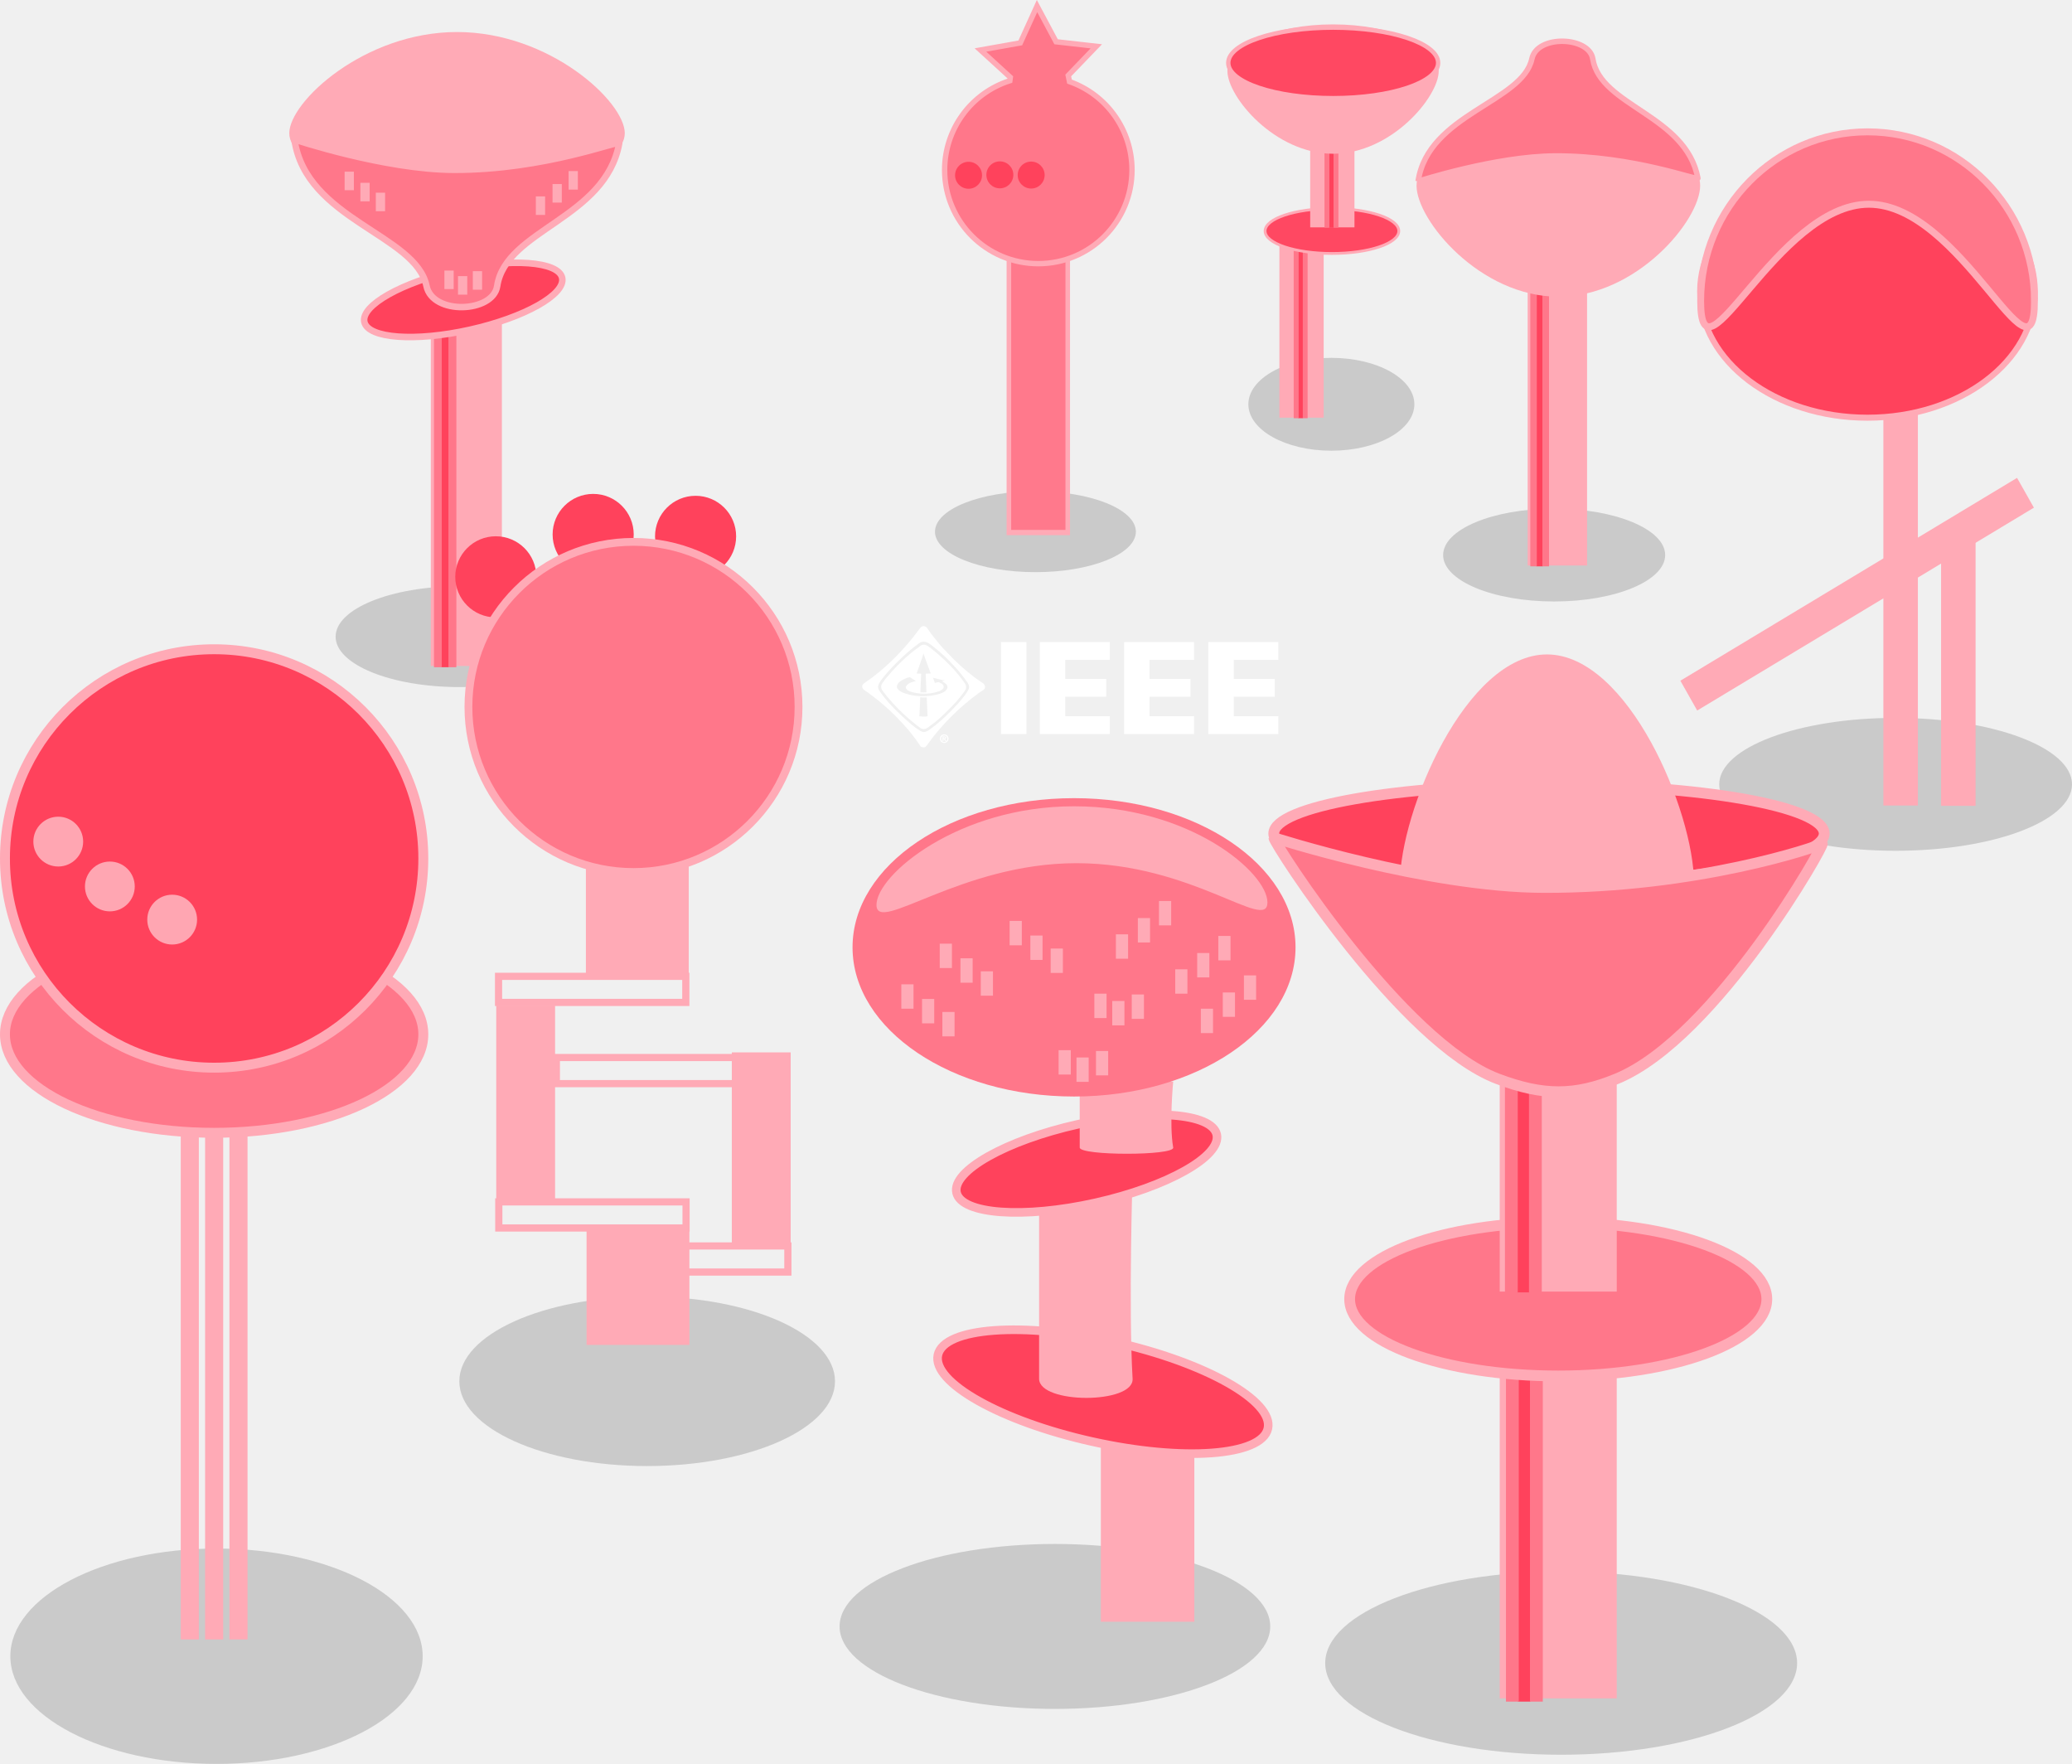
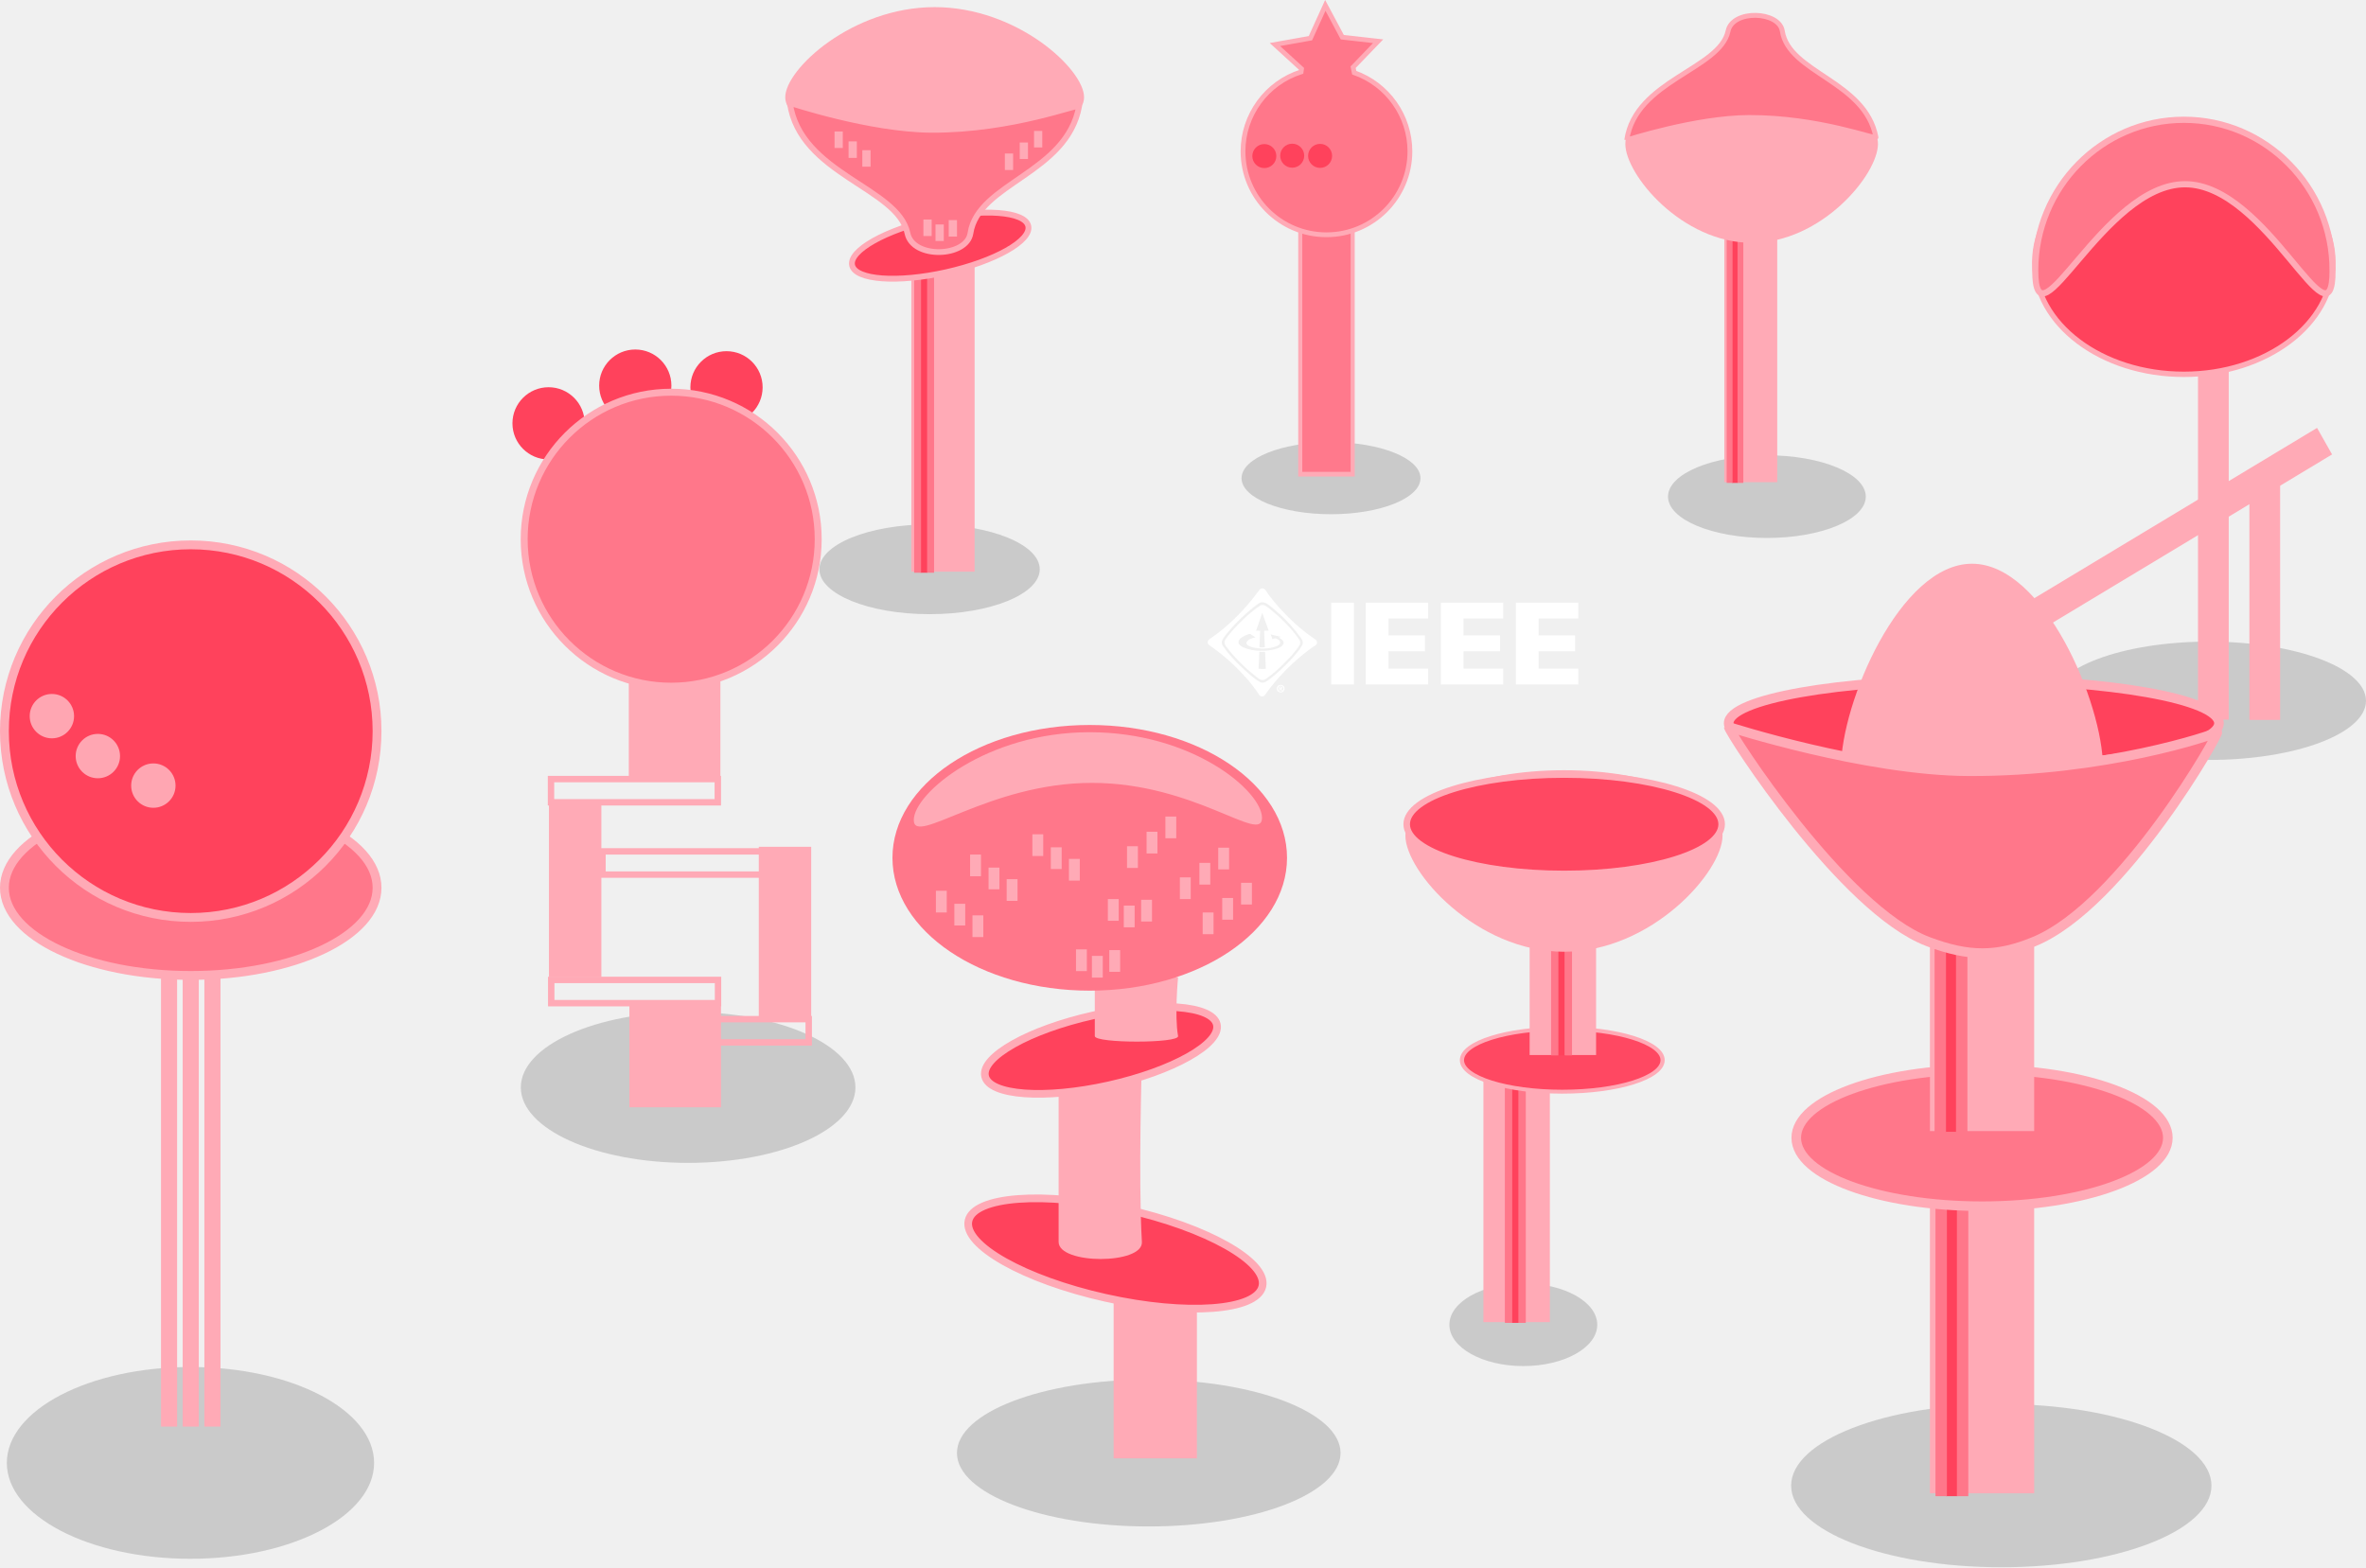
- <svg xmlns="http://www.w3.org/2000/svg" width="265.302mm" height="225.813mm" viewBox="0 0 265.302 225.813" version="1.1" id="svg5">
+ <svg xmlns="http://www.w3.org/2000/svg" width="340.117mm" height="225.323mm" viewBox="0 0 340.117 225.323" version="1.1" id="svg5">
  <defs id="defs2" />
-   <g id="layer1" transform="translate(-360.3483,-172.6756)">
+   <g id="layer1" transform="translate(-285.5329,-172.334)">
    <g id="g8440">
      <ellipse style="opacity:0.2;fill:#333333;stroke-width:4" id="path8419" cx="419.161" cy="254.18" rx="15.839" ry="6.453" />
-       <ellipse style="opacity:0.2;fill:#333333;stroke-width:4" id="path8421" cx="388.07" cy="384.703" rx="26.398" ry="13.786" />
-       <ellipse style="opacity:0.2;fill:#333333;stroke-width:4.491" id="path8423" cx="443.212" cy="349.506" rx="24.051" ry="10.852" />
-       <ellipse style="opacity:0.2;fill:#333333;stroke-width:4.536" id="path8425" cx="495.421" cy="380.89" rx="27.571" ry="10.559" />
-       <ellipse style="opacity:0.2;fill:#333333;stroke-width:3.419" id="path8427" cx="560.242" cy="385.583" rx="30.211" ry="11.732" />
+       <ellipse style="opacity:0.2;fill:#333333;stroke-width:4" id="path8421" cx="312.913" cy="382.653" rx="26.398" ry="13.786" />
+       <ellipse style="opacity:0.2;fill:#333333;stroke-width:4.491" id="path8423" cx="384.453" cy="328.667" rx="24.051" ry="10.852" />
+       <ellipse style="opacity:0.2;fill:#333333;stroke-width:4.536" id="path8425" cx="450.668" cy="381.231" rx="27.571" ry="10.559" />
+       <ellipse style="opacity:0.2;fill:#333333;stroke-width:3.419" id="path8427" cx="573.224" cy="385.924" rx="30.211" ry="11.732" />
      <ellipse style="opacity:0.2;fill:#333333;stroke-width:4" id="path8429" cx="603.065" cy="273.085" rx="22.585" ry="8.506" />
-       <ellipse style="opacity:0.2;fill:#333333;stroke-width:2.294" id="path8429-8" cx="530.818" cy="224.431" rx="10.628" ry="5.944" />
-       <ellipse style="opacity:0.2;fill:#333333;stroke-width:2.653" id="path8429-8-9" cx="559.344" cy="243.733" rx="14.215" ry="5.944" />
-       <ellipse style="opacity:0.2;fill:#333333;stroke-width:3.087" id="path8431" cx="492.926" cy="240.743" rx="12.861" ry="5.18" />
+       <ellipse style="opacity:0.2;fill:#333333;stroke-width:2.294" id="path8429-8" cx="504.513" cy="362.789" rx="10.628" ry="5.944" />
+       <ellipse style="opacity:0.2;fill:#333333;stroke-width:2.653" id="path8429-8-9" cx="539.529" cy="243.733" rx="14.215" ry="5.944" />
+       <ellipse style="opacity:0.2;fill:#333333;stroke-width:3.087" id="path8431" cx="476.87" cy="241.085" rx="12.861" ry="5.18" />
+     </g>
+     <g id="g23737" transform="matrix(1.255418,0,0,1.174186,-24.71943,301.1881)">
+       <g id="g49278-0-0" transform="matrix(0.7012619,0,0,0.7053571,121.4154,15.16289)">
+         <rect style="fill:#ffaab6;fill-opacity:1;stroke:none;stroke-width:0.792;stroke-dasharray:none;stroke-opacity:1" id="rect45972-7" width="10.849" height="44.318" x="421.489" y="8.109" />
+         <g id="g46575-8" transform="matrix(0.4079217,0,0,1,253.2351,-0.1322917)">
+           <rect style="fill:#ff425c;fill-opacity:1;stroke:none;stroke-width:0.41;stroke-dasharray:none;stroke-opacity:1" id="rect45972-9-0" width="2.91" height="44.318" x="423.737" y="8.373" />
+           <rect style="fill:#ff778a;fill-opacity:1;stroke:none;stroke-width:0.41;stroke-dasharray:none;stroke-opacity:1" id="rect45972-9-1-0" width="2.91" height="44.318" x="426.515" y="8.373" />
+           <rect style="fill:#ff778a;fill-opacity:1;stroke:none;stroke-width:0.41;stroke-dasharray:none;stroke-opacity:1" id="rect45972-9-1-1-9" width="2.91" height="44.318" x="421.052" y="8.373" />
+         </g>
+       </g>
+       <ellipse style="fill:#ff4862;fill-opacity:1;stroke:#ffaab6;stroke-width:0.478;stroke-dasharray:none;stroke-opacity:1" id="path19496-9" cx="426.019" cy="20.068" rx="11.488" ry="3.861" />
+       <g id="g49278-1" transform="matrix(0.7012619,0,0,0.3392857,126.7085,1.653363)">
+         <rect style="fill:#ffaab6;fill-opacity:1;stroke:none;stroke-width:0.792;stroke-dasharray:none;stroke-opacity:1" id="rect45972-3" width="10.849" height="44.318" x="421.489" y="8.109" />
+         <g id="g46575-9" transform="matrix(0.4079217,0,0,1,253.2351,-0.1322917)">
+           <rect style="fill:#ff425c;fill-opacity:1;stroke:none;stroke-width:0.41;stroke-dasharray:none;stroke-opacity:1" id="rect45972-9-5" width="2.91" height="44.318" x="423.737" y="8.373" />
+           <rect style="fill:#ff778a;fill-opacity:1;stroke:none;stroke-width:0.41;stroke-dasharray:none;stroke-opacity:1" id="rect45972-9-1-2" width="2.91" height="44.318" x="426.515" y="8.373" />
+           <rect style="fill:#ff778a;fill-opacity:1;stroke:none;stroke-width:0.41;stroke-dasharray:none;stroke-opacity:1" id="rect45972-9-1-1-41" width="2.91" height="44.318" x="421.052" y="8.373" />
+         </g>
+       </g>
+       <g id="g19569" transform="translate(0,-11.1125)">
+         <path id="path49280-07" style="fill:#ffaab6;fill-opacity:1;stroke-width:0.864" d="m 444.37,3.69 c 0,-4.424 -8.129,-8.009 -18.157,-8.009 -10.028,-3.6e-6 -18.157,3.586 -18.157,8.009 0,4.424 8.129,14.216 18.157,14.216 10.028,-3e-6 18.157,-9.792 18.157,-14.216 z" />
+         <ellipse style="opacity:1;fill:#ff4862;fill-opacity:1;stroke:#ffaab6;stroke-width:0.75;stroke-dasharray:none;stroke-opacity:1" id="path19496" cx="426.237" cy="2.295" rx="18.033" ry="6.06" />
+       </g>
    </g>
    <g id="g8328">
      <g id="g6520" transform="matrix(1.11301,0,0,1.11301,129.3911,214.9596)">
        <g id="g67343">
          <rect style="fill:#ffaab6;fill-opacity:1;stroke:none;stroke-width:0.268" id="rect40072" width="3.969" height="46.302" x="424.172" y="8.359" />
          <rect style="fill:#ffaab6;fill-opacity:1;stroke:none;stroke-width:0.218" id="rect40072-1" width="3.969" height="30.427" x="430.81" y="24.268" />
          <rect style="fill:#ffaab6;fill-opacity:1;stroke:none;stroke-width:0.264" id="rect40072-1-1" width="3.937" height="45.218" x="-245.378" y="329.264" transform="matrix(-0.4919351,-0.8706319,0.8565889,-0.5159994,0,0)" />
        </g>
        <g id="g67348" transform="matrix(1.129452,0,0,1.144205,-51.83479,3.346732)">
          <ellipse style="fill:#ff425c;fill-opacity:1;stroke:#ffaab6;stroke-width:0.605;stroke-dasharray:none" id="path757-5-9" cx="419.829" cy="-6.82" rx="17.048" ry="12.682" />
          <path id="path757-5" style="fill:#ff778a;stroke:#ffaab6;stroke-width:0.7" d="m 436.839,-5.874 c 0,9.389 -7.479,-9.723 -16.868,-9.723 -9.389,-4e-6 -17.133,19.112 -17.133,9.723 0,-9.389 7.611,-17 17,-17 9.389,-2e-6 17,7.611 17,17 z" />
        </g>
      </g>
-       <g id="g5985" transform="matrix(1.573385,0,0,1.573385,-172.6819,297.9901)">
+       <g id="g5985" transform="matrix(1.573385,0,0,1.573385,-228.3664,299.6982)">
        <g id="g49278-7-1" transform="matrix(0.7012619,0,0,0.3792377,132.7925,32.42552)">
          <rect style="fill:#ffaab6;fill-opacity:1;stroke:none;stroke-width:0.792;stroke-dasharray:none;stroke-opacity:1" id="rect45972-5-3" width="10.849" height="44.318" x="421.489" y="8.109" />
        </g>
        <ellipse style="fill:#ff425c;fill-opacity:1;stroke:#ffaab6;stroke-width:0.7;stroke-dasharray:none;stroke-opacity:1" id="path53695-1" cx="425.557" cy="60.581" rx="13.756" ry="4.152" transform="matrix(0.9759781,0.2178684,0.2178684,-0.9759781,0,0)" />
        <g id="g49278-04" transform="matrix(0.7012619,0,0,0.3735145,127.7669,12.95133)">
          <path id="rect45972-46" style="fill:#ffaab6;stroke-width:0.792" d="m 421.489,8.109 h 10.849 c 0,0 -0.48,28.788 0,44.318 0.172,5.563 -10.853,5.569 -10.849,0 0.008,-13.496 0,-44.318 0,-44.318 z" />
        </g>
        <ellipse style="fill:#ff425c;fill-opacity:1;stroke:#ffaab6;stroke-width:0.7;stroke-dasharray:none;stroke-opacity:1" id="path53695" cx="413.673" cy="107.743" rx="10.848" ry="3.274" transform="rotate(-12.58387)" />
        <g id="g49278-0" transform="matrix(0.7012619,0,0,0.1211664,131.072,7.370938)">
          <path id="rect45972-4" style="fill:#ffaab6;stroke-width:0.792" d="m 421.489,8.109 h 10.849 c 0,0 -0.48,28.788 0,44.318 0.172,5.563 -10.853,5.569 -10.849,0 0.008,-13.496 0,-44.318 0,-44.318 z" />
        </g>
        <ellipse style="fill:#ff778a;fill-opacity:1;stroke:none;stroke-width:0.79;stroke-dasharray:none;stroke-opacity:1" id="path55442-9" cx="426.184" cy="-2.566" rx="18.025" ry="12.138" />
        <path id="path49280-8" style="fill:#ffaab6;fill-opacity:1;stroke-width:0.622" d="m 441.923,-6.216 c 0,2.436 -6.119,-3.197 -15.544,-3.197 -9.425,2.1e-6 -16.272,5.831 -16.272,3.395 0,-2.436 6.648,-8.025 16.073,-8.025 9.425,10e-7 15.743,5.391 15.743,7.827 z" />
        <g id="g55447">
          <rect style="fill:#ffaab6;fill-opacity:1;stroke:none;stroke-width:0.7;stroke-dasharray:none;stroke-opacity:1" id="rect53697" width="0.992" height="1.984" x="412.129" y="0.443" />
          <rect style="fill:#ffaab6;fill-opacity:1;stroke:none;stroke-width:0.7;stroke-dasharray:none;stroke-opacity:1" id="rect53697-5" width="0.992" height="1.984" x="413.815" y="1.634" />
          <rect style="fill:#ffaab6;fill-opacity:1;stroke:none;stroke-width:0.7;stroke-dasharray:none;stroke-opacity:1" id="rect53697-8" width="0.992" height="1.984" x="415.469" y="2.692" />
        </g>
        <g id="g55447-7" transform="translate(3.125398,-3.307292)">
          <rect style="fill:#ffaab6;fill-opacity:1;stroke:none;stroke-width:0.7;stroke-dasharray:none;stroke-opacity:1" id="rect53697-3" width="0.992" height="1.984" x="412.129" y="0.443" />
          <rect style="fill:#ffaab6;fill-opacity:1;stroke:none;stroke-width:0.7;stroke-dasharray:none;stroke-opacity:1" id="rect53697-5-5" width="0.992" height="1.984" x="413.815" y="1.634" />
          <rect style="fill:#ffaab6;fill-opacity:1;stroke:none;stroke-width:0.7;stroke-dasharray:none;stroke-opacity:1" id="rect53697-8-0" width="0.992" height="1.984" x="415.469" y="2.692" />
        </g>
        <g id="g55447-8" transform="translate(8.813939,-5.159375)">
          <rect style="fill:#ffaab6;fill-opacity:1;stroke:none;stroke-width:0.7;stroke-dasharray:none;stroke-opacity:1" id="rect53697-57" width="0.992" height="1.984" x="412.129" y="0.443" />
          <rect style="fill:#ffaab6;fill-opacity:1;stroke:none;stroke-width:0.7;stroke-dasharray:none;stroke-opacity:1" id="rect53697-5-2" width="0.992" height="1.984" x="413.815" y="1.634" />
          <rect style="fill:#ffaab6;fill-opacity:1;stroke:none;stroke-width:0.7;stroke-dasharray:none;stroke-opacity:1" id="rect53697-8-3" width="0.992" height="1.984" x="415.469" y="2.692" />
        </g>
        <g id="g55548">
          <rect style="fill:#ffaab6;fill-opacity:1;stroke:none;stroke-width:0.7;stroke-dasharray:none;stroke-opacity:1" id="rect53697-0" width="0.992" height="1.984" x="436.503" y="2.428" />
          <rect style="fill:#ffaab6;fill-opacity:1;stroke:none;stroke-width:0.7;stroke-dasharray:none;stroke-opacity:1" id="rect53697-52" width="0.992" height="1.984" x="438.289" y="1.105" />
          <rect style="fill:#ffaab6;fill-opacity:1;stroke:none;stroke-width:0.7;stroke-dasharray:none;stroke-opacity:1" id="rect53697-50" width="0.992" height="1.984" x="440.009" y="-0.284" />
        </g>
        <g id="g55548-8" transform="translate(-2.083623,-3.208073)">
          <rect style="fill:#ffaab6;fill-opacity:1;stroke:none;stroke-width:0.7;stroke-dasharray:none;stroke-opacity:1" id="rect53697-0-1" width="0.992" height="1.984" x="436.503" y="2.428" />
          <rect style="fill:#ffaab6;fill-opacity:1;stroke:none;stroke-width:0.7;stroke-dasharray:none;stroke-opacity:1" id="rect53697-52-2" width="0.992" height="1.984" x="438.289" y="1.105" />
          <rect style="fill:#ffaab6;fill-opacity:1;stroke:none;stroke-width:0.7;stroke-dasharray:none;stroke-opacity:1" id="rect53697-50-0" width="0.992" height="1.984" x="440.009" y="-0.284" />
        </g>
        <g id="g55548-87" transform="translate(-6.912269,-6.052344)">
          <rect style="fill:#ffaab6;fill-opacity:1;stroke:none;stroke-width:0.7;stroke-dasharray:none;stroke-opacity:1" id="rect53697-0-9" width="0.992" height="1.984" x="436.503" y="2.428" />
          <rect style="fill:#ffaab6;fill-opacity:1;stroke:none;stroke-width:0.7;stroke-dasharray:none;stroke-opacity:1" id="rect53697-52-1" width="0.992" height="1.984" x="438.289" y="1.105" />
          <rect style="fill:#ffaab6;fill-opacity:1;stroke:none;stroke-width:0.7;stroke-dasharray:none;stroke-opacity:1" id="rect53697-50-7" width="0.992" height="1.984" x="440.009" y="-0.284" />
        </g>
        <g id="g55506">
          <rect style="fill:#ffaab6;fill-opacity:1;stroke:none;stroke-width:0.7;stroke-dasharray:none;stroke-opacity:1" id="rect53697-6" width="0.992" height="1.984" x="424.928" y="5.801" />
          <rect style="fill:#ffaab6;fill-opacity:1;stroke:none;stroke-width:0.7;stroke-dasharray:none;stroke-opacity:1" id="rect53697-4" width="0.992" height="1.984" x="426.383" y="6.396" />
          <rect style="fill:#ffaab6;fill-opacity:1;stroke:none;stroke-width:0.7;stroke-dasharray:none;stroke-opacity:1" id="rect53697-87" width="0.992" height="1.984" x="427.97" y="5.867" />
        </g>
        <g id="g55506-6" transform="translate(2.910424,-4.597135)">
          <rect style="fill:#ffaab6;fill-opacity:1;stroke:none;stroke-width:0.7;stroke-dasharray:none;stroke-opacity:1" id="rect53697-6-7" width="0.992" height="1.984" x="424.928" y="5.801" />
          <rect style="fill:#ffaab6;fill-opacity:1;stroke:none;stroke-width:0.7;stroke-dasharray:none;stroke-opacity:1" id="rect53697-4-0" width="0.992" height="1.984" x="426.383" y="6.396" />
          <rect style="fill:#ffaab6;fill-opacity:1;stroke:none;stroke-width:0.7;stroke-dasharray:none;stroke-opacity:1" id="rect53697-87-9" width="0.992" height="1.984" x="427.97" y="5.867" />
        </g>
      </g>
-       <g id="g5839" transform="matrix(1.969594,0,0,1.969594,-280.6541,287.1097)">
+       <g id="g5839" transform="matrix(1.969594,0,0,1.969594,-270.0638,284.0351)">
        <g id="g49278-7-0" transform="matrix(0.7012619,0,0,0.5907738,127.37,21.31753)">
          <rect style="fill:#ffaab6;fill-opacity:1;stroke:none;stroke-width:0.792;stroke-dasharray:none;stroke-opacity:1" id="rect45972-99" width="10.849" height="44.318" x="421.489" y="8.109" />
          <g id="g46575-2" transform="matrix(0.4079217,0,0,1,250.3111,0.0916378)">
            <rect style="fill:#ff425c;fill-opacity:1;stroke:none;stroke-width:0.41;stroke-dasharray:none;stroke-opacity:1" id="rect45972-9-2" width="2.91" height="44.318" x="423.737" y="8.373" />
            <rect style="fill:#ff778a;fill-opacity:1;stroke:none;stroke-width:0.41;stroke-dasharray:none;stroke-opacity:1" id="rect45972-9-1-6" width="2.91" height="44.318" x="426.515" y="8.373" />
            <rect style="fill:#ff778a;fill-opacity:1;stroke:none;stroke-width:0.41;stroke-dasharray:none;stroke-opacity:1" id="rect45972-9-1-1-4" width="2.91" height="44.318" x="421.052" y="8.373" />
          </g>
        </g>
        <ellipse style="fill:#ff778a;fill-opacity:1;stroke:#ffaab6;stroke-width:0.7;stroke-dasharray:none;stroke-opacity:1" id="path49283" cx="426.748" cy="26.339" rx="13.56" ry="4.994" />
        <g id="g49278" transform="matrix(0.7012619,0,0,0.3988095,127.37,4.941015)">
          <rect style="fill:#ffaab6;fill-opacity:1;stroke:none;stroke-width:0.792;stroke-dasharray:none;stroke-opacity:1" id="rect45972" width="10.849" height="44.318" x="421.489" y="8.109" />
          <g id="g46575" transform="matrix(0.4079217,0,0,1,250.2167,-0.1322917)">
            <rect style="fill:#ff425c;fill-opacity:1;stroke:none;stroke-width:0.41;stroke-dasharray:none;stroke-opacity:1" id="rect45972-9" width="2.91" height="44.318" x="423.737" y="8.373" />
            <rect style="fill:#ff778a;fill-opacity:1;stroke:none;stroke-width:0.41;stroke-dasharray:none;stroke-opacity:1" id="rect45972-9-1" width="2.91" height="44.318" x="426.515" y="8.373" />
            <rect style="fill:#ff778a;fill-opacity:1;stroke:none;stroke-width:0.41;stroke-dasharray:none;stroke-opacity:1" id="rect45972-9-1-1" width="2.91" height="44.318" x="421.052" y="8.373" />
          </g>
        </g>
        <ellipse style="fill:#ff425c;fill-opacity:1;stroke:#ffaab6;stroke-width:0.7;stroke-dasharray:none;stroke-opacity:1" id="path50491" cx="426.147" cy="-3.922" rx="17.892" ry="3.175" />
        <path id="path49280" style="fill:#ffaab6;fill-opacity:1;stroke-width:0.641" d="m 435.573,-0.714 c 0,4.621 -4.279,8.367 -9.558,8.367 -5.279,4e-6 -9.558,-3.746 -9.558,-8.367 0,-4.621 4.279,-14.85 9.558,-14.85 5.279,2e-6 9.558,10.229 9.558,14.85 z" />
        <path style="fill:#ff778a;fill-opacity:1;stroke:#ffaab6;stroke-width:0.7;stroke-dasharray:none;stroke-opacity:1" d="m 408.255,-3.658 c 0.066,0.463 8.361,13.336 14.552,15.677 2.991,1.131 5.044,1.11 7.739,1e-6 6.495,-2.675 13.692,-15.478 13.361,-15.28 -0.331,0.198 -8.132,2.876 -18.124,2.844 -7.564,-0.024 -17.529,-3.241 -17.529,-3.241 z" id="path50547" />
      </g>
-       <g id="g6237" transform="matrix(1.19599,0,0,1.19599,-90.80054,195.3898)">
+       <g id="g6237" transform="matrix(1.19599,0,0,1.19599,-89.77567,191.9735)">
        <g id="g49278-5" transform="matrix(0.7012619,0,0,0.9940476,127.7669,0.1805577)">
          <rect style="fill:#ffaab6;fill-opacity:1;stroke:none;stroke-width:0.792;stroke-dasharray:none;stroke-opacity:1" id="rect45972-8" width="10.849" height="44.318" x="421.489" y="8.109" />
          <g id="g46575-3" transform="matrix(0.4079217,0,0,1,250.2167,-0.1322917)">
            <rect style="fill:#ff425c;fill-opacity:1;stroke:none;stroke-width:0.41;stroke-dasharray:none;stroke-opacity:1" id="rect45972-9-15" width="2.91" height="44.318" x="423.737" y="8.373" />
            <rect style="fill:#ff778a;fill-opacity:1;stroke:none;stroke-width:0.41;stroke-dasharray:none;stroke-opacity:1" id="rect45972-9-1-7" width="2.91" height="44.318" x="426.515" y="8.373" />
            <rect style="fill:#ff778a;fill-opacity:1;stroke:none;stroke-width:0.41;stroke-dasharray:none;stroke-opacity:1" id="rect45972-9-1-1-5" width="2.91" height="44.318" x="421.052" y="8.373" />
          </g>
        </g>
        <path id="path49280-0" style="fill:#ffaab6;fill-opacity:1;stroke-width:0.75" d="m 444.106,-4.733 c 0,3.37 -8.04,6.102 -17.959,6.102 -9.918,2.9e-6 -17.959,-2.732 -17.959,-6.102 0,-3.37 8.04,-10.831 17.959,-10.831 9.918,2e-6 17.959,7.461 17.959,10.831 z" />
        <ellipse style="fill:#ff425c;fill-opacity:1;stroke:#ffaab6;stroke-width:0.7;stroke-dasharray:none;stroke-opacity:1" id="path53695-2" cx="413.704" cy="105.784" rx="10.848" ry="3.274" transform="rotate(-12.58387)" />
        <path style="fill:#ff778a;fill-opacity:1;stroke:#ffaab6;stroke-width:0.692;stroke-dasharray:none;stroke-opacity:1" d="m 408.74,-4.059 c 1.229,8.603 13.001,10.166 14.139,15.684 0.645,3.13 7.131,2.881 7.568,10e-7 0.918,-6.051 11.586,-7.183 13.066,-15.287 0.069,-0.379 -7.952,2.877 -17.723,2.846 -7.397,-0.024 -17.05,-3.243 -17.05,-3.243 z" id="path50547-0" />
        <rect style="fill:#ffaab6;fill-opacity:1;stroke:none;stroke-width:0.7;stroke-dasharray:none;stroke-opacity:1" id="rect53697-01" width="0.992" height="1.984" x="414.113" y="-0.615" />
        <rect style="fill:#ffaab6;fill-opacity:1;stroke:none;stroke-width:0.7;stroke-dasharray:none;stroke-opacity:1" id="rect53697-5-3" width="0.992" height="1.984" x="415.8" y="0.576" />
        <rect style="fill:#ffaab6;fill-opacity:1;stroke:none;stroke-width:0.7;stroke-dasharray:none;stroke-opacity:1" id="rect53697-8-2" width="0.992" height="1.984" x="417.453" y="1.634" />
        <rect style="fill:#ffaab6;fill-opacity:1;stroke:none;stroke-width:0.7;stroke-dasharray:none;stroke-opacity:1" id="rect53697-0-0" width="0.992" height="1.984" x="434.585" y="2.031" />
        <rect style="fill:#ffaab6;fill-opacity:1;stroke:none;stroke-width:0.7;stroke-dasharray:none;stroke-opacity:1" id="rect53697-52-6" width="0.992" height="1.984" x="436.371" y="0.708" />
        <rect style="fill:#ffaab6;fill-opacity:1;stroke:none;stroke-width:0.7;stroke-dasharray:none;stroke-opacity:1" id="rect53697-50-1" width="0.992" height="1.984" x="438.091" y="-0.681" />
        <rect style="fill:#ffaab6;fill-opacity:1;stroke:none;stroke-width:0.7;stroke-dasharray:none;stroke-opacity:1" id="rect53697-6-6" width="0.992" height="1.984" x="424.795" y="9.968" />
        <rect style="fill:#ffaab6;fill-opacity:1;stroke:none;stroke-width:0.7;stroke-dasharray:none;stroke-opacity:1" id="rect53697-4-5" width="0.992" height="1.984" x="426.251" y="10.564" />
        <rect style="fill:#ffaab6;fill-opacity:1;stroke:none;stroke-width:0.7;stroke-dasharray:none;stroke-opacity:1" id="rect53697-87-4" width="0.992" height="1.984" x="427.838" y="10.034" />
      </g>
-       <g id="g5694" transform="matrix(1.730689,0,0,1.730689,-305.7163,268.7305)">
+       <g id="g5694" transform="matrix(1.730689,0,0,1.730689,-365.1587,255.4072)">
        <g id="g49278-7" transform="matrix(0.7012619,0,0,0.1913795,132.6767,33.94881)">
          <rect style="fill:#ffaab6;fill-opacity:1;stroke:none;stroke-width:0.792;stroke-dasharray:none;stroke-opacity:1" id="rect45972-5" width="10.849" height="44.318" x="421.489" y="8.109" />
        </g>
        <g id="g49278-7-8" transform="matrix(0.4012896,0,0,0.3224709,252.429,16.26656)">
          <rect style="fill:#ffaab6;fill-opacity:1;stroke:none;stroke-width:0.792;stroke-dasharray:none;stroke-opacity:1" id="rect45972-5-9" width="10.849" height="44.318" x="421.489" y="8.109" />
        </g>
        <g id="g49278-7-8-6" transform="matrix(0.4012896,0,0,0.3224709,269.8584,19.72867)">
          <rect style="fill:#ffaab6;fill-opacity:1;stroke:none;stroke-width:0.792;stroke-dasharray:none;stroke-opacity:1" id="rect45972-5-9-2" width="10.849" height="44.318" x="421.489" y="8.109" />
        </g>
        <g id="g49278-7-9" transform="matrix(0.7012619,0,0,0.3792377,132.6271,-3.015063)">
          <rect style="fill:#ffaab6;fill-opacity:1;stroke:none;stroke-width:0.792;stroke-dasharray:none;stroke-opacity:1" id="rect45972-5-6" width="10.849" height="44.318" x="421.489" y="8.109" />
        </g>
        <g id="g58257" transform="translate(2.15152,-2.057975)">
          <circle style="fill:#ff425c;fill-opacity:1;stroke:none;stroke-width:0.7;stroke-dasharray:none;stroke-opacity:1" id="path58153" cx="426.588" cy="-13.909" r="3" />
          <circle style="fill:#ff425c;fill-opacity:1;stroke:none;stroke-width:0.7;stroke-dasharray:none;stroke-opacity:1" id="path58153-4" cx="434.165" cy="-13.769" r="3" />
          <circle style="fill:#ff425c;fill-opacity:1;stroke:none;stroke-width:0.7;stroke-dasharray:none;stroke-opacity:1" id="path58153-0" cx="419.385" cy="-10.775" r="3" />
        </g>
        <circle style="fill:#ff778a;fill-opacity:1;stroke:#ffaab6;stroke-width:0.578;stroke-dasharray:none;stroke-opacity:1" id="path55442" cx="431.722" cy="-3.209" r="12.211" />
        <rect style="fill:none;fill-opacity:1;stroke:#ffaab6;stroke-width:0.531;stroke-dasharray:none;stroke-opacity:1" id="rect57935" width="13.854" height="1.93" x="421.739" y="16.718" />
        <rect style="fill:none;fill-opacity:1;stroke:#ffaab6;stroke-width:0.531;stroke-dasharray:none;stroke-opacity:1" id="rect57935-9" width="13.854" height="1.93" x="426.016" y="22.724" />
        <rect style="fill:none;fill-opacity:1;stroke:#ffaab6;stroke-width:0.531;stroke-dasharray:none;stroke-opacity:1" id="rect57935-2" width="13.854" height="1.93" x="421.758" y="33.403" />
        <rect style="fill:none;fill-opacity:1;stroke:#ffaab6;stroke-width:0.531;stroke-dasharray:none;stroke-opacity:1" id="rect57935-2-4" width="13.854" height="1.93" x="429.29" y="36.662" />
      </g>
-       <g id="g6358" transform="matrix(0.9823712,0,0,0.9823712,68.90627,197.5855)">
-         <g id="g49278-7-9-6" transform="matrix(0.7070887,0,0,0.8159893,130.1396,1.25833)" style="fill:#ff798c;stroke:#ffaab6;stroke-width:0.84;stroke-dasharray:none;stroke-opacity:1;fill-opacity:1">
+       <g id="g6358" transform="matrix(0.9823712,0,0,0.9823712,51.82512,197.2439)">
+         <g id="g49278-7-9-6" transform="matrix(0.7070887,0,0,0.8159893,130.1396,1.25833)" style="fill:#ff798c;fill-opacity:1;stroke:#ffaab6;stroke-width:0.84;stroke-dasharray:none;stroke-opacity:1">
          <rect style="fill:#ff798c;fill-opacity:1;stroke:#ffaab6;stroke-width:0.84;stroke-dasharray:none;stroke-opacity:1" id="rect45972-5-6-5" width="10.849" height="44.318" x="421.489" y="8.109" />
        </g>
        <path id="path65172" style="fill:#ff778a;fill-opacity:1;stroke:#ffaab6;stroke-width:2.646;stroke-dasharray:none;stroke-opacity:1" d="m 43.81,-35.602 -10.046,17.218 -19.878,1.485 13.271,14.874 -0.401,1.644 A 46.152,46.152 0 0 0 -9.662,40.087 46.152,46.152 0 0 0 31.571,90.681 46.152,46.152 0 0 0 82.164,49.45 46.152,46.152 0 0 0 55.944,3.031 L 55.637,-0.035 70.847,-12.922 51.367,-17.156 Z" transform="matrix(0.2632186,-0.02683809,0.02683809,0.2632186,421.2619,-14.01963)" />
        <g id="g58257-8" transform="translate(-25.16343,-6.454559)">
          <circle style="fill:#ff425c;fill-opacity:1;stroke:none;stroke-width:0.41;stroke-dasharray:none;stroke-opacity:1" id="path58153-8" cx="456.237" cy="3.911" r="1.757" />
          <circle style="fill:#ff425c;fill-opacity:1;stroke:none;stroke-width:0.41;stroke-dasharray:none;stroke-opacity:1" id="path58153-4-2" cx="448.076" cy="3.939" r="1.757" />
          <circle style="fill:#ff425c;fill-opacity:1;stroke:none;stroke-width:0.41;stroke-dasharray:none;stroke-opacity:1" id="path58153-0-8" cx="452.156" cy="3.884" r="1.757" />
        </g>
      </g>
-       <g id="g6429" transform="matrix(1.814706,0,0,1.814706,-397.618,302.1281)">
+       <g id="g6429" transform="matrix(1.814706,0,0,1.814706,-472.4334,297.0038)">
        <g id="g65534" transform="translate(1.0307)">
          <g id="g49278-7-9-7" transform="matrix(0.1175987,0,0,0.824469,379.8364,1.095215)" style="fill:#ffaab6;fill-opacity:1;stroke:none;stroke-width:0.84;stroke-dasharray:none;stroke-opacity:1">
            <rect style="fill:#ffaab6;fill-opacity:1;stroke:none;stroke-width:0.84;stroke-dasharray:none;stroke-opacity:1" id="rect45972-5-6-7" width="10.849" height="44.318" x="421.489" y="8.109" />
          </g>
          <g id="g49278-7-9-9" transform="matrix(0.1175987,0,0,0.824469,381.554,1.095215)" style="fill:#ffaab6;fill-opacity:1;stroke:none;stroke-width:0.84;stroke-dasharray:none;stroke-opacity:1">
            <rect style="fill:#ffaab6;fill-opacity:1;stroke:none;stroke-width:0.84;stroke-dasharray:none;stroke-opacity:1" id="rect45972-5-6-3" width="10.849" height="44.318" x="421.489" y="8.109" />
          </g>
          <g id="g49278-7-9-2" transform="matrix(0.1175987,0,0,0.824469,383.2716,1.095215)" style="fill:#ffaab6;fill-opacity:1;stroke:none;stroke-width:0.84;stroke-dasharray:none;stroke-opacity:1">
            <rect style="fill:#ffaab6;fill-opacity:1;stroke:none;stroke-width:0.84;stroke-dasharray:none;stroke-opacity:1" id="rect45972-5-6-32" width="10.849" height="44.318" x="421.489" y="8.109" />
          </g>
        </g>
        <ellipse style="fill:#ff778a;fill-opacity:1;stroke:#ffaab6;stroke-width:0.7;stroke-dasharray:none;stroke-opacity:1" id="path58153-6" cx="432.789" cy="1.631" rx="14.759" ry="6.948" />
        <circle style="fill:#ff425c;fill-opacity:1;stroke:#ffaab6;stroke-width:0.7;stroke-dasharray:none;stroke-opacity:1" id="path58153-9" cx="432.789" cy="-10.775" r="14.759" />
        <circle style="fill:#ffa6b2;fill-opacity:1;stroke:none;stroke-width:0.41;stroke-dasharray:none;stroke-opacity:1" id="path58153-4-7" cx="421.79" cy="-11.964" r="1.757" />
        <circle style="fill:#ffa6b2;fill-opacity:1;stroke:none;stroke-width:0.41;stroke-dasharray:none;stroke-opacity:1" id="path58153-4-5" cx="425.431" cy="-8.8" r="1.757" />
        <circle style="fill:#ffa6b2;fill-opacity:1;stroke:none;stroke-width:0.41;stroke-dasharray:none;stroke-opacity:1" id="path58153-4-5-2" cx="429.828" cy="-6.461" r="1.757" />
      </g>
    </g>
-     <g id="g8336" transform="matrix(0.8687685,0,0,0.8687685,719.9524,271.3705)">
+     <g id="g8336" transform="matrix(0.8687685,0,0,0.8687685,708.3372,275.47)">
      <path style="fill:#ffffff;fill-opacity:1;fill-rule:nonzero;stroke:none;stroke-width:0.353" d="m -266.399,-18.985 h 3.752 v 13.546 h -3.752 z m 0,0" id="path13255" />
      <path style="fill:#ffffff;fill-opacity:1;fill-rule:nonzero;stroke:none;stroke-width:0.353" d="M -260.677,-5.439 V -18.985 h 10.319 v 2.625 h -6.568 v 2.796 h 6.041 v 2.627 h -6.041 v 2.87 h 6.568 v 2.628 z m 0,0" id="path13257" />
      <path style="fill:#ffffff;fill-opacity:1;fill-rule:nonzero;stroke:none;stroke-width:0.353" d="M -248.257,-5.439 V -18.985 h 10.316 v 2.625 h -6.564 v 2.796 h 6.039 v 2.627 h -6.039 v 2.87 h 6.564 v 2.628 z m 0,0" id="path13259" />
      <path style="fill:#ffffff;fill-opacity:1;fill-rule:nonzero;stroke:none;stroke-width:0.353" d="M -235.839,-5.439 V -18.985 h 10.319 v 2.625 h -6.564 v 2.796 h 6.039 v 2.627 h -6.039 v 2.87 h 6.564 v 2.628 z m 0,0" id="path13261" />
      <path style="fill:#ffffff;fill-opacity:1;fill-rule:nonzero;stroke:none;stroke-width:0.353" d="m -278.434,-18.834 c 0.599,-0.466 1.352,-0.079 1.855,0.35 0.526,0.402 1.076,0.859 1.557,1.326 l 0.088,0.05 c 1.334,1.239 2.574,2.614 3.593,4.069 0.164,0.254 0.31,0.54 0.218,0.876 -0.339,0.849 -1.029,1.525 -1.632,2.265 -1.305,1.406 -2.682,2.764 -4.224,3.849 -0.311,0.22 -0.732,0.423 -1.105,0.249 -1.134,-0.594 -2.09,-1.567 -3.084,-2.453 -1.151,-1.068 -2.307,-2.311 -3.179,-3.612 -0.13,-0.182 -0.167,-0.408 -0.163,-0.648 0.113,-0.449 0.419,-0.819 0.711,-1.198 1.031,-1.313 2.293,-2.56 3.569,-3.699 0.03,-0.029 0.084,-0.091 0.131,-0.121 0.547,-0.474 1.091,-0.893 1.665,-1.305 m 1.754,-1.367 -0.677,-0.96 c -0.084,-0.05 -0.187,-0.134 -0.278,-0.158 -0.2,-0.087 -0.416,0.018 -0.579,0.142 l -1.225,1.596 c -1.966,2.435 -4.294,4.709 -6.834,6.452 -0.2,0.157 -0.499,0.31 -0.561,0.569 -0.066,0.232 0.055,0.424 0.198,0.568 2.034,1.401 3.978,3.063 5.708,4.96 0.307,0.324 0.557,0.644 0.857,0.947 0.506,0.674 1.101,1.352 1.565,2.075 0.146,0.153 0.171,0.402 0.4,0.477 0.178,0.062 0.398,0.105 0.569,0 l 0.169,-0.169 c 2.104,-2.981 4.772,-5.657 7.753,-7.818 0.299,-0.267 0.868,-0.367 0.876,-0.861 -0.021,-0.227 -0.153,-0.453 -0.35,-0.577 l -0.048,-0.008 c -1.534,-1.043 -2.964,-2.224 -4.311,-3.562 l -1.488,-1.554 c -0.604,-0.668 -1.188,-1.41 -1.746,-2.115 m -1.534,1.734 c 0.612,-0.416 1.16,0.165 1.634,0.499 1.833,1.475 3.562,3.163 4.878,5.07 0.167,0.245 0.241,0.627 0.094,0.905 -0.343,0.571 -0.803,1.09 -1.24,1.619 v 0.028 c -1.09,1.16 -2.239,2.352 -3.484,3.333 -0.606,0.371 -1.163,1.177 -1.944,0.677 -1.779,-1.301 -3.482,-2.917 -4.925,-4.651 -0.245,-0.382 -0.627,-0.693 -0.798,-1.126 -0.237,-0.586 0.287,-1.006 0.586,-1.447 1.472,-1.815 3.3,-3.595 5.199,-4.907 m 0.386,1.196 -0.165,0.532 -0.831,2.383 c 0.208,0.021 0.466,0 0.67,0.021 v 0.019 l -0.121,2.694 0.021,0.029 c 0.266,0.025 0.598,0.039 0.87,-0.008 v -0.043 l -0.109,-2.611 0.017,-0.088 0.732,-0.012 c -0.365,-0.965 -0.719,-1.939 -1.06,-2.915 z m -2.829,3.732 c -0.466,0.234 -1.152,0.587 -1.076,1.226 0.099,0.349 0.478,0.575 0.777,0.719 1.654,0.728 3.849,0.752 5.595,0.209 0.431,-0.167 1.01,-0.408 1.089,-0.936 -0.004,-0.437 -0.466,-0.711 -0.798,-0.878 v -0.021 c 0.116,-0.047 0.248,-0.087 0.368,-0.101 v -0.011 c -0.584,-0.105 -1.149,-0.258 -1.716,-0.408 0.109,0.249 0.187,0.511 0.278,0.769 0.171,-0.054 0.346,-0.095 0.529,-0.12 0.299,0.116 0.726,0.282 0.769,0.656 0.033,0.349 -0.35,0.52 -0.591,0.66 -1.28,0.466 -2.722,0.511 -4.057,0.158 -0.369,-0.117 -0.901,-0.266 -0.947,-0.736 0.262,-0.619 0.938,-0.747 1.505,-0.897 -0.291,-0.187 -0.587,-0.354 -0.868,-0.562 -0.305,0.018 -0.583,0.15 -0.857,0.27 m 2.365,2.686 c -0.05,0.956 -0.062,1.841 -0.132,2.802 0.378,0.033 0.806,0.066 1.209,0.008 l -0.12,-2.673 -0.021,-0.127 c -0.309,0.011 -0.599,0.023 -0.936,-0.01" id="path13263" />
      <path style="fill:#ffffff;fill-opacity:1;fill-rule:nonzero;stroke:none;stroke-width:0.353" d="m -274.762,-5.383 c -0.335,0 -0.633,0.232 -0.633,0.628 0,0.398 0.298,0.631 0.633,0.631 0.332,0 0.63,-0.233 0.63,-0.631 0,-0.397 -0.298,-0.628 -0.63,-0.628 m 0,1.113 v -0.001 c -0.249,0.001 -0.451,-0.193 -0.451,-0.484 0,-0.288 0.201,-0.481 0.451,-0.481 0.244,0 0.451,0.193 0.451,0.481 0,0.291 -0.207,0.485 -0.451,0.485 m 0.281,-0.619 c 0,-0.154 -0.102,-0.204 -0.278,-0.204 h -0.252 v 0.677 h 0.145 v -0.284 h 0.069 l 0.156,0.284 h 0.172 l -0.175,-0.296 c 0.092,-0.008 0.164,-0.052 0.164,-0.176 m -0.258,0.073 h -0.128 V -4.979 h 0.102 c 0.055,0 0.13,0.005 0.13,0.076 0,0.076 -0.037,0.088 -0.103,0.088" id="path13265" />
    </g>
-     <g id="g23737" transform="matrix(0.745057,0,0,0.745057,213.4834,187.2964)">
-       <g id="g49278-0-0" transform="matrix(0.7012619,0,0,0.7053571,121.4154,15.16289)">
-         <rect style="fill:#ffaab6;fill-opacity:1;stroke:none;stroke-width:0.792;stroke-dasharray:none;stroke-opacity:1" id="rect45972-7" width="10.849" height="44.318" x="421.489" y="8.109" />
-         <g id="g46575-8" transform="matrix(0.4079217,0,0,1,253.2351,-0.1322917)">
-           <rect style="fill:#ff425c;fill-opacity:1;stroke:none;stroke-width:0.41;stroke-dasharray:none;stroke-opacity:1" id="rect45972-9-0" width="2.91" height="44.318" x="423.737" y="8.373" />
-           <rect style="fill:#ff778a;fill-opacity:1;stroke:none;stroke-width:0.41;stroke-dasharray:none;stroke-opacity:1" id="rect45972-9-1-0" width="2.91" height="44.318" x="426.515" y="8.373" />
-           <rect style="fill:#ff778a;fill-opacity:1;stroke:none;stroke-width:0.41;stroke-dasharray:none;stroke-opacity:1" id="rect45972-9-1-1-9" width="2.91" height="44.318" x="421.052" y="8.373" />
-         </g>
-       </g>
-       <ellipse style="fill:#ff4862;fill-opacity:1;stroke:#ffaab6;stroke-width:0.478;stroke-dasharray:none;stroke-opacity:1" id="path19496-9" cx="426.019" cy="20.068" rx="11.488" ry="3.861" />
-       <g id="g49278-1" transform="matrix(0.7012619,0,0,0.3392857,126.7085,1.653363)">
-         <rect style="fill:#ffaab6;fill-opacity:1;stroke:none;stroke-width:0.792;stroke-dasharray:none;stroke-opacity:1" id="rect45972-3" width="10.849" height="44.318" x="421.489" y="8.109" />
-         <g id="g46575-9" transform="matrix(0.4079217,0,0,1,253.2351,-0.1322917)">
-           <rect style="fill:#ff425c;fill-opacity:1;stroke:none;stroke-width:0.41;stroke-dasharray:none;stroke-opacity:1" id="rect45972-9-5" width="2.91" height="44.318" x="423.737" y="8.373" />
-           <rect style="fill:#ff778a;fill-opacity:1;stroke:none;stroke-width:0.41;stroke-dasharray:none;stroke-opacity:1" id="rect45972-9-1-2" width="2.91" height="44.318" x="426.515" y="8.373" />
-           <rect style="fill:#ff778a;fill-opacity:1;stroke:none;stroke-width:0.41;stroke-dasharray:none;stroke-opacity:1" id="rect45972-9-1-1-41" width="2.91" height="44.318" x="421.052" y="8.373" />
-         </g>
-       </g>
-       <g id="g19569" transform="translate(0,-11.1125)">
-         <path id="path49280-07" style="fill:#ffaab6;fill-opacity:1;stroke-width:0.864" d="m 444.37,3.69 c 0,-4.424 -8.129,-8.009 -18.157,-8.009 -10.028,-3.6e-6 -18.157,3.586 -18.157,8.009 0,4.424 8.129,14.216 18.157,14.216 10.028,-3e-6 18.157,-9.792 18.157,-14.216 z" />
-         <ellipse style="opacity:1;fill:#ff4862;fill-opacity:1;stroke:#ffaab6;stroke-width:0.75;stroke-dasharray:none;stroke-opacity:1" id="path19496" cx="426.237" cy="2.295" rx="18.033" ry="6.06" />
-       </g>
-     </g>
-     <g id="g25332" transform="translate(133.6691,192.7527)">
+     <g id="g25332" transform="translate(111.122,189.3365)">
      <g id="g49278-9" transform="matrix(0.7012619,0,0,0.8303571,126.7085,8.783915)">
        <rect style="fill:#ffaab6;fill-opacity:1;stroke:none;stroke-width:0.792;stroke-dasharray:none;stroke-opacity:1" id="rect45972-462" width="10.849" height="44.318" x="421.489" y="8.109" />
        <g id="g46575-36" transform="matrix(0.4079217,0,0,1,250.2167,-0.1322917)">
          <rect style="fill:#ff425c;fill-opacity:1;stroke:none;stroke-width:0.41;stroke-dasharray:none;stroke-opacity:1" id="rect45972-9-7" width="2.91" height="44.318" x="423.737" y="8.373" />
          <rect style="fill:#ff778a;fill-opacity:1;stroke:none;stroke-width:0.41;stroke-dasharray:none;stroke-opacity:1" id="rect45972-9-1-20" width="2.91" height="44.318" x="426.515" y="8.373" />
          <rect style="fill:#ff778a;fill-opacity:1;stroke:none;stroke-width:0.41;stroke-dasharray:none;stroke-opacity:1" id="rect45972-9-1-1-2" width="2.91" height="44.318" x="421.052" y="8.373" />
        </g>
      </g>
      <path id="path49280-7" style="fill:#ffaab6;fill-opacity:1;stroke-width:0.864" d="m 444.37,3.69 c 0,-4.424 -8.129,-8.009 -18.157,-8.009 -10.028,-3.6e-6 -18.157,3.586 -18.157,8.009 0,4.424 8.129,14.216 18.157,14.216 10.028,-3e-6 18.157,-9.792 18.157,-14.216 z" />
      <path style="fill:#ff778a;fill-opacity:1;stroke:#ffaab6;stroke-width:0.703;stroke-dasharray:none;stroke-opacity:1" d="m 408.259,3.132 c 1.266,-8.598 13.393,-10.16 14.565,-15.674 0.665,-3.128 7.346,-2.88 7.796,-1e-6 0.946,6.047 11.935,7.179 13.46,15.277 0.071,0.379 -8.192,-2.875 -18.258,-2.844 -7.62,0.024 -17.564,3.241 -17.564,3.241 z" id="path50547-5" />
    </g>
  </g>
</svg>
